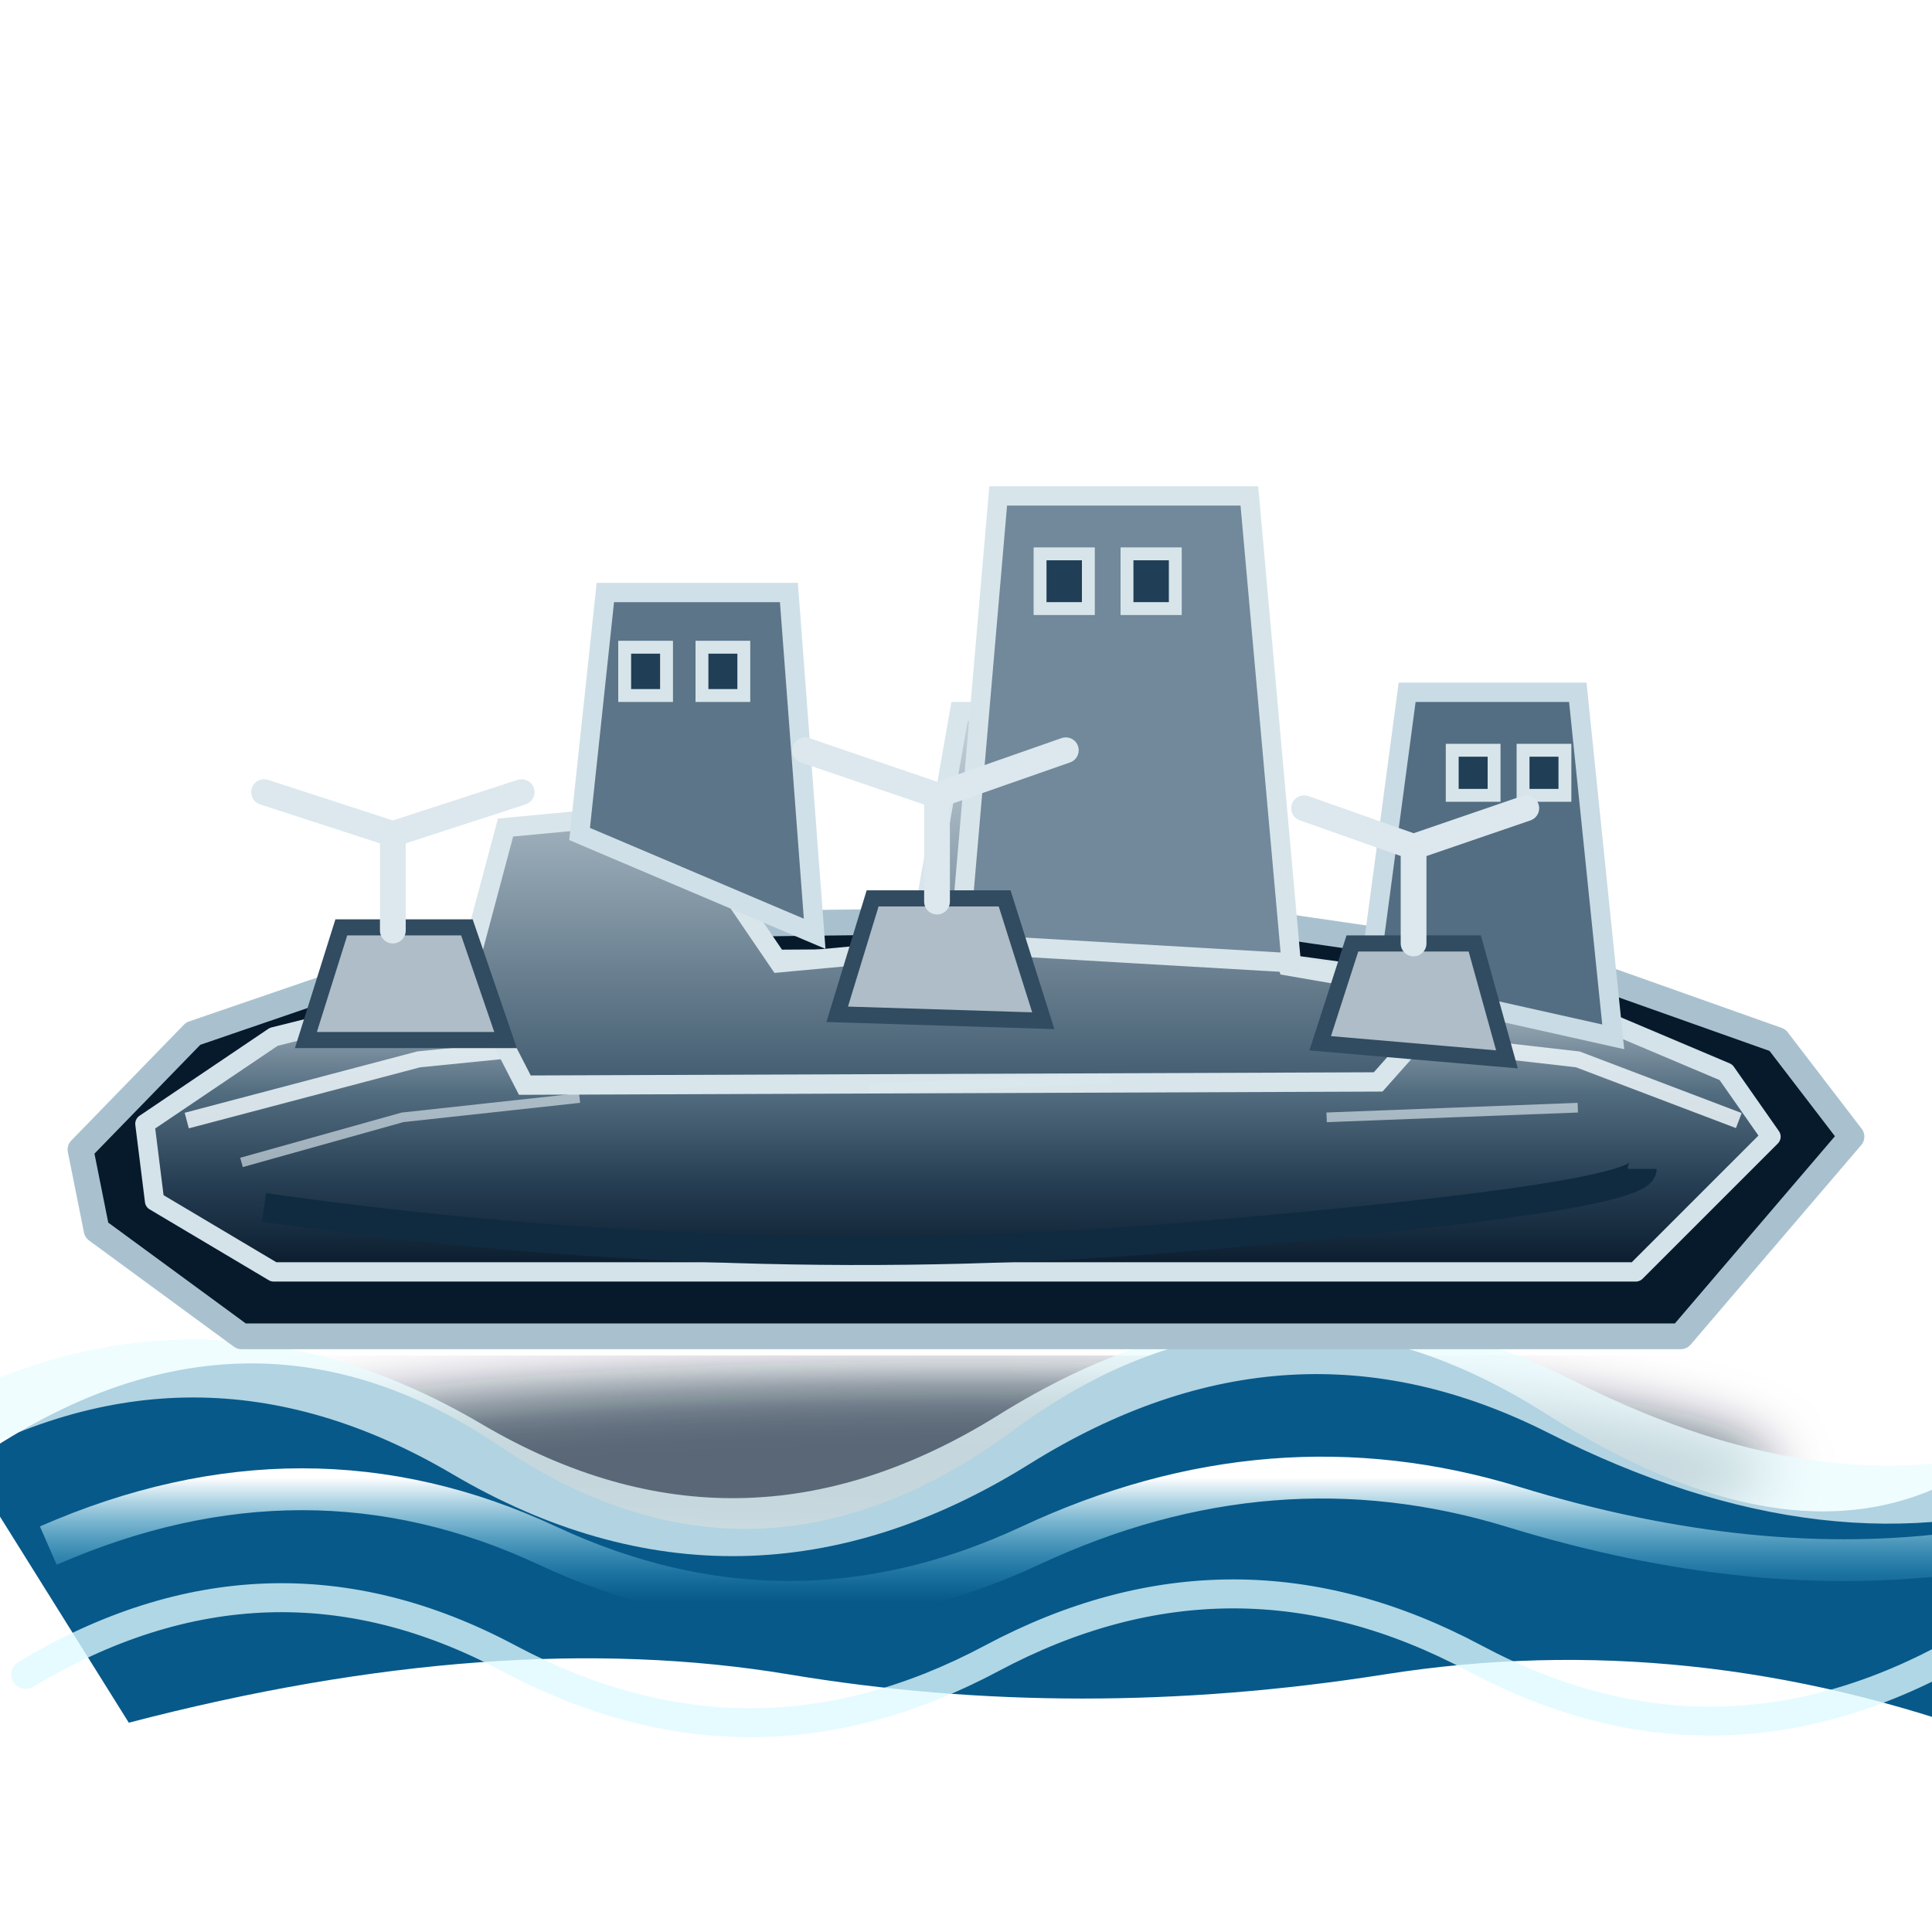
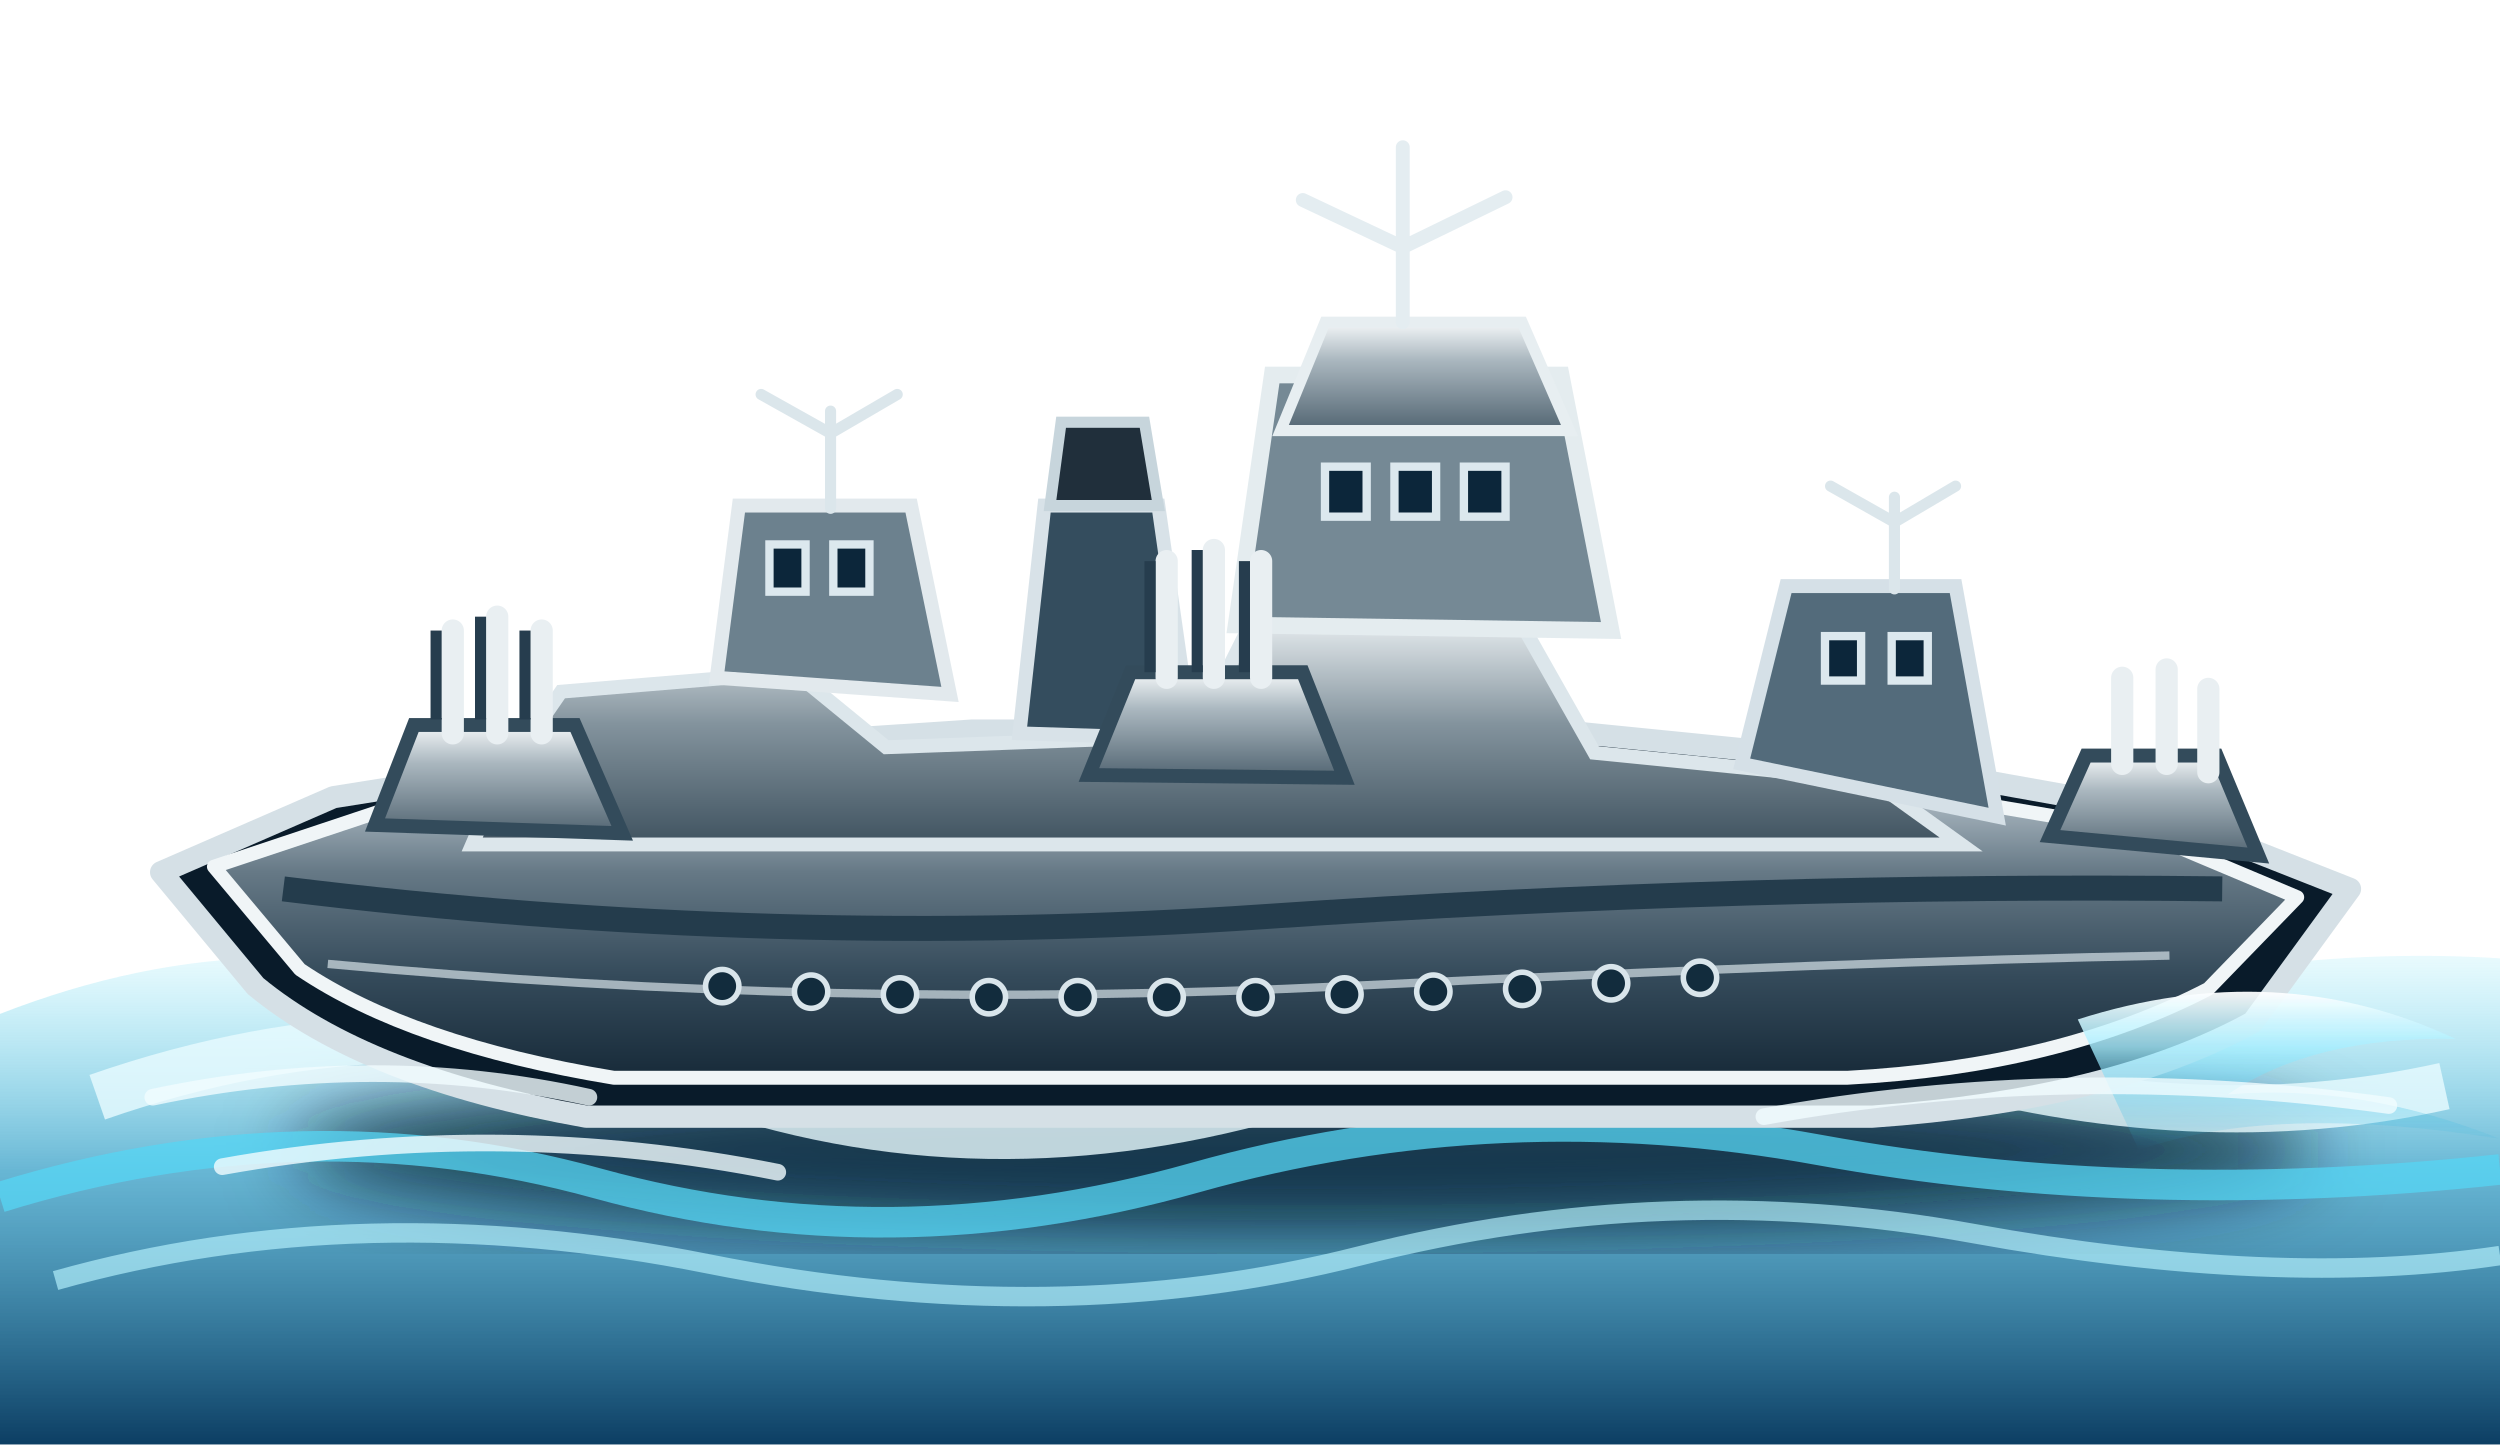
- <svg xmlns="http://www.w3.org/2000/svg" viewBox="0 0 600 600">
+ <svg xmlns="http://www.w3.org/2000/svg" viewBox="0 0 900 520">
  <defs>
+     <linearGradient id="sea" x2="0" y2="1">
+       <stop stop-color="#47d8f4" stop-opacity=".1" />
+       <stop offset=".45" stop-color="#168fbd" stop-opacity=".65" />
+       <stop offset="1" stop-color="#00345b" stop-opacity=".95" />
+     </linearGradient>
    <linearGradient id="hull" x2="0" y2="1">
-       <stop stop-color="#e4edf2" />
-       <stop offset=".18" stop-color="#9aabb7" />
-       <stop offset=".43" stop-color="#536d80" />
-       <stop offset=".72" stop-color="#263e53" />
-       <stop offset="1" stop-color="#091b2c" />
+       <stop stop-color="#eef3f5" />
+       <stop offset=".12" stop-color="#aebbc4" />
+       <stop offset=".36" stop-color="#667986" />
+       <stop offset=".68" stop-color="#354b5b" />
+       <stop offset="1" stop-color="#172a39" />
    </linearGradient>
    <linearGradient id="deck" x2="0" y2="1">
-       <stop stop-color="#c7d4dc" />
-       <stop offset="1" stop-color="#425c70" />
+       <stop stop-color="#e2e8eb" />
+       <stop offset=".45" stop-color="#83939d" />
+       <stop offset="1" stop-color="#405360" />
    </linearGradient>
-     <linearGradient id="foam" x2="0" y2="1">
+     <linearGradient id="steel" x2="0" y2="1">
+       <stop stop-color="#f4f7f8" />
+       <stop offset=".35" stop-color="#aab7bf" />
+       <stop offset="1" stop-color="#526572" />
+     </linearGradient>
+     <linearGradient id="wake" x2="0" y2="1">
      <stop stop-color="#fff" />
-       <stop offset="1" stop-color="#39bce5" stop-opacity="0" />
+       <stop offset=".35" stop-color="#a8efff" stop-opacity=".85" />
+       <stop offset="1" stop-color="#19a9d8" stop-opacity="0" />
    </linearGradient>
+     <filter id="blur">
+       <feGaussianBlur stdDeviation="8" />
+     </filter>
    <filter id="shadow">
-       <feGaussianBlur stdDeviation="9" />
+       <feGaussianBlur stdDeviation="13" />
    </filter>
  </defs>
-   <ellipse cx="300" cy="457" rx="250" ry="30" fill="#00172d" opacity=".65" filter="url(#shadow)" />
-   <path d="M-10 455Q75 395 155 449T315 444T480 439T620 451L620 540Q525 505 430 520T245 520T40 535Z" fill="#07598a" />
-   <path d="M-25 450Q60 400 145 450T315 447T485 437T640 455" fill="none" stroke="#e9fcff" stroke-width="18" opacity=".75" />
-   <path d="M15 480Q95 445 170 480T320 480T470 468T610 482" fill="none" stroke="url(#foam)" stroke-width="13" />
-   <g transform="translate(300 245)">
-     <path d="M-275 112L-240 76L-170 52L-80 42L80 40L190 56L252 78L275 108L222 170L-225 170L-270 137Z" fill="#071a2c" stroke="#a9c1cf" stroke-width="8" stroke-linejoin="round" />
-     <path d="M-255 104L-215 77L-155 62L-70 53L82 52L184 66L236 88L250 108L208 150L-215 150L-252 128Z" fill="url(#hull)" stroke="#d4e3ea" stroke-width="6" stroke-linejoin="round" />
-     <path d="M-242 103L-170 84L-70 74L85 72L190 84L240 103" fill="none" stroke="#eff8fb" stroke-width="5" opacity=".85" />
-     <path d="M-218 130Q-70 151 70 139T210 118" fill="none" stroke="#102b40" stroke-width="9" />
-     <path d="M-155 57L-143 12L-90 7L-58 54L-15 50L-2-24L76-24L100 55L152 64L128 91L-137 92Z" fill="url(#deck)" stroke="#d8e5eb" stroke-width="6" />
-     <path d="M-120 14L-112-61L-55-61L-47 45Z" fill="#5c7588" stroke="#d0e0e8" stroke-width="6" />
-     <path d="M-2 48L10-91L88-91L101 54Z" fill="#71899a" stroke="#d7e5eb" stroke-width="6" />
-     <path d="M125 60L137-30L190-30L201 77Z" fill="#536e82" stroke="#c9dbe4" stroke-width="6" />
-     <g fill="#203e56" stroke="#d7e5eb" stroke-width="4">
-       <rect x="-106" y="-44" width="13" height="15" />
-       <rect x="-82" y="-44" width="13" height="15" />
-       <rect x="23" y="-73" width="15" height="17" />
-       <rect x="50" y="-73" width="15" height="17" />
-       <rect x="151" y="-12" width="13" height="14" />
-       <rect x="173" y="-12" width="13" height="14" />
+   <path d="M0 365Q100 326 190 362T370 361T560 355T740 363T900 345V520H0Z" fill="url(#sea)" />
+   <ellipse cx="470" cy="414" rx="365" ry="31" fill="#00182b" opacity=".8" filter="url(#shadow)" />
+   <path d="M35 395Q150 355 255 391T475 390T690 382T880 391" fill="none" stroke="#e8fbff" stroke-width="17" opacity=".8" />
+   <path d="M0 431Q110 397 215 426T430 424T655 414T900 421" fill="none" stroke="#55d6f4" stroke-width="11" opacity=".75" />
+   <path d="M20 461Q130 430 255 455T490 452T710 444T900 452" fill="none" stroke="#b8f4ff" stroke-width="7" opacity=".65" />
+   <g transform="translate(0 5)">
+     <path d="M58 309L120 282L214 267L350 258L560 258L680 270L775 287L846 315L811 363Q760 391 674 397L211 397Q132 383 92 350Z" fill="#091b2a" stroke="#d5e0e6" stroke-width="8" stroke-linejoin="round" />
+     <path d="M77 307L143 285L230 275L360 267L558 267L675 278L770 294L827 318L795 351Q741 379 665 383L221 383Q148 371 108 344Z" fill="url(#hull)" stroke="#f0f5f7" stroke-width="5" stroke-linejoin="round" />
+     <path d="M102 315Q280 337 455 325T800 315" fill="none" stroke="#243c4c" stroke-width="9" />
+     <path d="M118 342Q300 359 485 350T781 339" fill="none" stroke="#d5e1e7" stroke-width="3" opacity=".7" />
+     <path d="M180 276L202 244L286 237L319 264L430 260L450 220L548 220L574 266L674 276L706 299L170 299Z" fill="url(#deck)" stroke="#dce6eb" stroke-width="5" />
+     <path d="M258 239L266 177L328 177L342 245Z" fill="#6c818e" stroke="#e2e9ed" stroke-width="5" />
+     <path d="M445 220L458 130L562 130L580 222Z" fill="#758995" stroke="#e4ecef" stroke-width="6" />
+     <path d="M461 150L477 111L548 111L565 150Z" fill="url(#steel)" stroke="#e7eef1" stroke-width="4" />
+     <path d="M627 270L643 206L704 206L719 289Z" fill="#536b7b" stroke="#d5e0e7" stroke-width="5" />
+     <g fill="#0c263a" stroke="#dce8ee" stroke-width="3">
+       <rect x="277" y="191" width="13" height="17" />
+       <rect x="300" y="191" width="13" height="17" />
+       <rect x="477" y="163" width="15" height="18" />
+       <rect x="502" y="163" width="15" height="18" />
+       <rect x="527" y="163" width="15" height="18" />
+       <rect x="657" y="224" width="13" height="16" />
+       <rect x="681" y="224" width="13" height="16" />
    </g>
-     <g fill="#aebdc7" stroke="#314b60" stroke-width="5">
-       <path d="M-205 78L-194 43L-155 43L-143 78Z" />
-       <path d="M-40 70L-29 34L12 34L24 72Z" />
-       <path d="M110 79L120 48L158 48L168 84Z" />
+     <path d="M367 259L376 177L417 177L429 261Z" fill="#344d5e" stroke="#d8e2e8" stroke-width="5" />
+     <path d="M378 177L382 147L412 147L417 177Z" fill="#202f3b" stroke="#c7d5dc" stroke-width="4" />
+     <path d="M505 111V72M505 84L469 67M505 84L542 66M505 72L505 48" fill="none" stroke="#e4edf1" stroke-width="5" stroke-linecap="round" />
+     <path d="M299 178V143M299 151L274 137M299 151L323 137" fill="none" stroke="#dbe6eb" stroke-width="4" stroke-linecap="round" />
+     <path d="M682 207V174M682 183L659 170M682 183L704 170" fill="none" stroke="#dbe6eb" stroke-width="4" stroke-linecap="round" />
+     <g fill="url(#steel)" stroke="#334b5b" stroke-width="5">
+       <path d="M135 292L149 256L207 256L224 295Z" />
+       <path d="M392 274L407 237L469 237L484 275Z" />
+       <path d="M738 296L751 267L798 267L813 303Z" />
    </g>
-     <g stroke="#dce8ee" stroke-width="8" stroke-linecap="round">
-       <path d="M-178 44L-178 14M-178 14L-218 1M-178 14L-138 1" />
-       <path d="M-9 35L-9 2M-9 2L-50-12M-9 2L31-12" />
-       <path d="M139 48L139 18M139 18L105 6M139 18L174 6" />
+     <g stroke="#e9eff2" stroke-width="8" stroke-linecap="round">
+       <path d="M163 259L163 222M179 259L179 217M195 259L195 222" />
+       <path d="M420 239L420 197M437 239L437 193M454 239L454 197" />
+       <path d="M764 270L764 239M780 270L780 236M795 273L795 243" />
    </g>
-     <path d="M-225 116L-175 102L-120 96M-30 93L45 90M112 102L190 99" fill="none" stroke="#dce8ee" stroke-width="3" opacity=".65" />
+     <g stroke="#263d4e" stroke-width="4">
+       <path d="M157 254L157 222M173 254L173 217M189 254L189 222" />
+       <path d="M414 237L414 197M431 237L431 193M448 237L448 197" />
+     </g>
+     <g fill="#122c3d" stroke="#d9e5eb" stroke-width="2">
+       <circle cx="260" cy="350" r="6" />
+       <circle cx="292" cy="352" r="6" />
+       <circle cx="324" cy="353" r="6" />
+       <circle cx="356" cy="354" r="6" />
+       <circle cx="388" cy="354" r="6" />
+       <circle cx="420" cy="354" r="6" />
+       <circle cx="452" cy="354" r="6" />
+       <circle cx="484" cy="353" r="6" />
+       <circle cx="516" cy="352" r="6" />
+       <circle cx="548" cy="351" r="6" />
+       <circle cx="580" cy="349" r="6" />
+       <circle cx="612" cy="347" r="6" />
+     </g>
  </g>
-   <path d="M8 520q75-45 150-5t150 0 150 0 150-2" fill="none" stroke="#dffaff" stroke-width="9" opacity=".78" stroke-linecap="round" />
+   <path d="M748 367Q820 344 884 374Q833 373 802 394Q850 390 900 410Q819 397 770 414Z" fill="url(#wake)" opacity=".95" />
+   <path d="M55 395Q135 378 212 395M80 420Q180 402 280 422M635 402Q745 382 860 398" fill="none" stroke="#f1fcff" stroke-width="6" stroke-linecap="round" opacity=".8" />
</svg>
